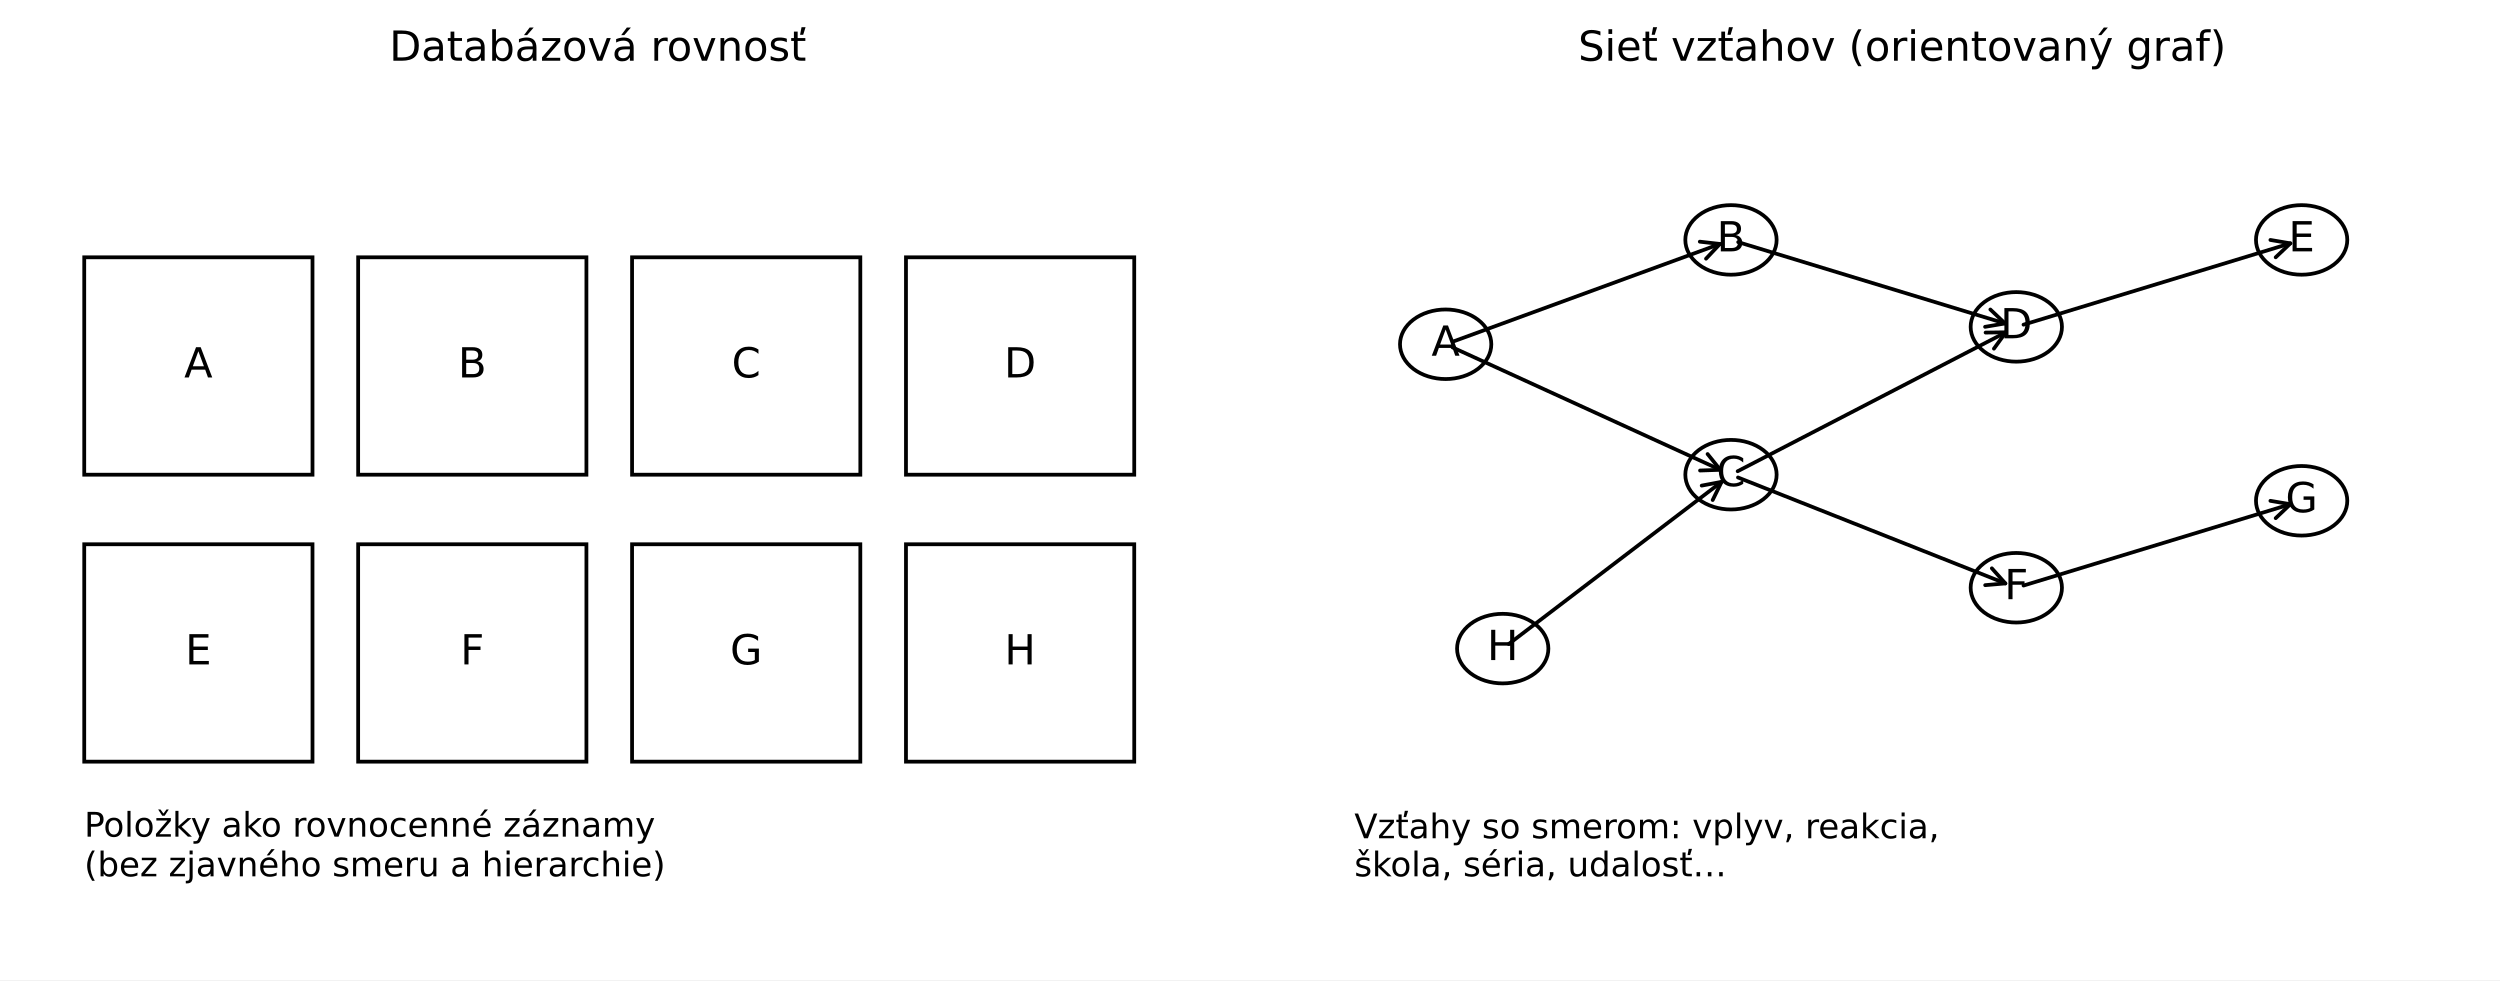
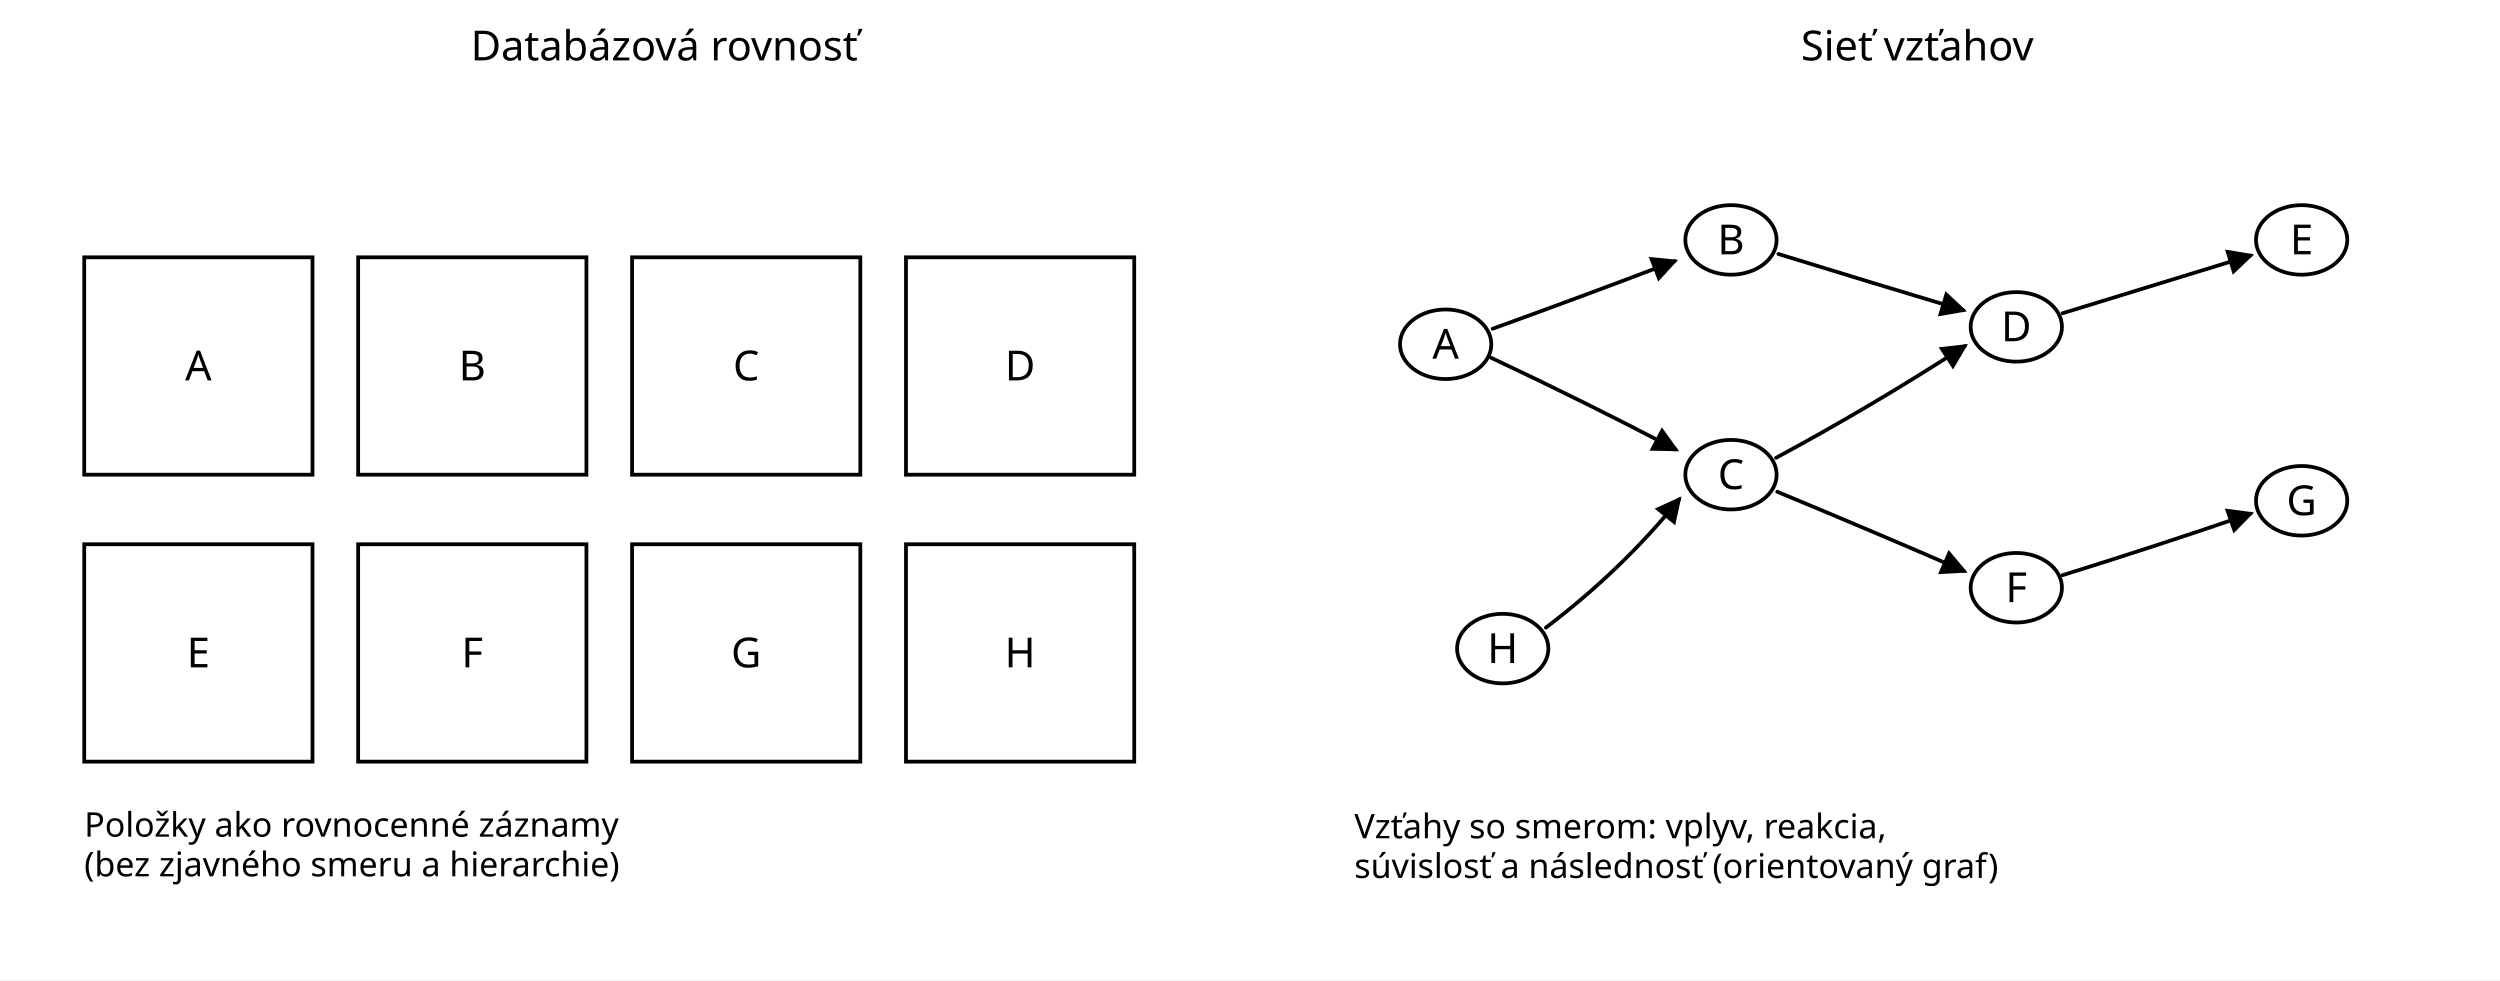
- <svg xmlns="http://www.w3.org/2000/svg" xmlns:xlink="http://www.w3.org/1999/xlink" width="662.4pt" height="259.696pt" viewBox="0 0 662.4 259.696" version="1.1">
+ <svg xmlns="http://www.w3.org/2000/svg" width="662.4pt" height="259.696pt" viewBox="0 0 662.4 259.696">
  <defs>
-     <style type="text/css">*{stroke-linejoin: round; stroke-linecap: butt}</style>
+     <marker id="arrow" markerWidth="7" markerHeight="7" refX="6" refY="3.5" orient="auto" markerUnits="strokeWidth">
+       <path d="M 0 0 L 7 3.5 L 0 7 z" fill="#000" />
+     </marker>
+     <style>
+       .box,.node{fill:none;stroke:#000;stroke-width:1}
+       .arrow{fill:none;stroke:#000;stroke-width:1;stroke-linecap:round;marker-end:url(#arrow)}
+       text{font-family: "Async Sans", sans-serif;fill:#000}
+       .label{font-size:11px;text-anchor:middle;dominant-baseline:middle}
+       .title{font-size:11px;text-anchor:middle}
+       .caption{font-size:9px}
+     </style>
  </defs>
-   <g id="figure_1">
-     <g id="patch_1">
-       <path d="M 0 259.696  L 662.4 259.696  L 662.4 0  L 0 0  z " style="fill: #ffffff" />
-     </g>
-     <g id="axes_1">
-       <g id="patch_2">
-         <path d="M 22.32 125.776  L 82.8 125.776  L 82.8 68.176  L 22.32 68.176  L 22.32 125.776  z " clip-path="url(#p6f2a64011f)" style="fill: none; stroke: #000000; stroke-linejoin: miter" />
-       </g>
-       <g id="patch_3">
-         <path d="M 94.896 125.776  L 155.376 125.776  L 155.376 68.176  L 94.896 68.176  L 94.896 125.776  z " clip-path="url(#p6f2a64011f)" style="fill: none; stroke: #000000; stroke-linejoin: miter" />
-       </g>
-       <g id="patch_4">
-         <path d="M 167.472 125.776  L 227.952 125.776  L 227.952 68.176  L 167.472 68.176  L 167.472 125.776  z " clip-path="url(#p6f2a64011f)" style="fill: none; stroke: #000000; stroke-linejoin: miter" />
-       </g>
-       <g id="patch_5">
-         <path d="M 240.048 125.776  L 300.528 125.776  L 300.528 68.176  L 240.048 68.176  L 240.048 125.776  z " clip-path="url(#p6f2a64011f)" style="fill: none; stroke: #000000; stroke-linejoin: miter" />
-       </g>
-       <g id="patch_6">
-         <path d="M 22.32 201.808  L 82.8 201.808  L 82.8 144.208  L 22.32 144.208  L 22.32 201.808  z " clip-path="url(#p6f2a64011f)" style="fill: none; stroke: #000000; stroke-linejoin: miter" />
-       </g>
-       <g id="patch_7">
-         <path d="M 94.896 201.808  L 155.376 201.808  L 155.376 144.208  L 94.896 144.208  L 94.896 201.808  z " clip-path="url(#p6f2a64011f)" style="fill: none; stroke: #000000; stroke-linejoin: miter" />
-       </g>
-       <g id="patch_8">
-         <path d="M 167.472 201.808  L 227.952 201.808  L 227.952 144.208  L 167.472 144.208  L 167.472 201.808  z " clip-path="url(#p6f2a64011f)" style="fill: none; stroke: #000000; stroke-linejoin: miter" />
-       </g>
-       <g id="patch_9">
-         <path d="M 240.048 201.808  L 300.528 201.808  L 300.528 144.208  L 240.048 144.208  L 240.048 201.808  z " clip-path="url(#p6f2a64011f)" style="fill: none; stroke: #000000; stroke-linejoin: miter" />
-       </g>
-       <g id="text_1">
-         <g transform="translate(48.79766 100.0116) scale(0.11 -0.11)">
-           <defs>
-             <path id="DejaVuSans-41" d="M 2188 4044  L 1331 1722  L 3047 1722  L 2188 4044  z M 1831 4666  L 2547 4666  L 4325 0  L 3669 0  L 3244 1197  L 1141 1197  L 716 0  L 50 0  L 1831 4666  z " transform="scale(0.015625)" />
-           </defs>
-           <use xlink:href="#DejaVuSans-41" />
-         </g>
-       </g>
-       <g id="text_2">
-         <g transform="translate(121.3625 100.0116) scale(0.11 -0.11)">
-           <defs>
-             <path id="DejaVuSans-42" d="M 1259 2228  L 1259 519  L 2272 519  Q 2781 519 3026 730  Q 3272 941 3272 1375  Q 3272 1813 3026 2020  Q 2781 2228 2272 2228  L 1259 2228  z M 1259 4147  L 1259 2741  L 2194 2741  Q 2656 2741 2882 2914  Q 3109 3088 3109 3444  Q 3109 3797 2882 3972  Q 2656 4147 2194 4147  L 1259 4147  z M 628 4666  L 2241 4666  Q 2963 4666 3353 4366  Q 3744 4066 3744 3513  Q 3744 3084 3544 2831  Q 3344 2578 2956 2516  Q 3422 2416 3680 2098  Q 3938 1781 3938 1306  Q 3938 681 3513 340  Q 3088 0 2303 0  L 628 0  L 628 4666  z " transform="scale(0.015625)" />
-           </defs>
-           <use xlink:href="#DejaVuSans-42" />
-         </g>
-       </g>
-       <g id="text_3">
-         <g transform="translate(193.8715 100.0116) scale(0.11 -0.11)">
-           <defs>
-             <path id="DejaVuSans-43" d="M 4122 4306  L 4122 3641  Q 3803 3938 3442 4084  Q 3081 4231 2675 4231  Q 1875 4231 1450 3742  Q 1025 3253 1025 2328  Q 1025 1406 1450 917  Q 1875 428 2675 428  Q 3081 428 3442 575  Q 3803 722 4122 1019  L 4122 359  Q 3791 134 3420 21  Q 3050 -91 2638 -91  Q 1578 -91 968 557  Q 359 1206 359 2328  Q 359 3453 968 4101  Q 1578 4750 2638 4750  Q 3056 4750 3426 4639  Q 3797 4528 4122 4306  z " transform="scale(0.015625)" />
-           </defs>
-           <use xlink:href="#DejaVuSans-43" />
-         </g>
-       </g>
-       <g id="text_4">
-         <g transform="translate(266.053 100.0116) scale(0.11 -0.11)">
-           <defs>
-             <path id="DejaVuSans-44" d="M 1259 4147  L 1259 519  L 2022 519  Q 2988 519 3436 956  Q 3884 1394 3884 2338  Q 3884 3275 3436 3711  Q 2988 4147 2022 4147  L 1259 4147  z M 628 4666  L 1925 4666  Q 3281 4666 3915 4102  Q 4550 3538 4550 2338  Q 4550 1131 3912 565  Q 3275 0 1925 0  L 628 0  L 628 4666  z " transform="scale(0.015625)" />
-           </defs>
-           <use xlink:href="#DejaVuSans-44" />
-         </g>
-       </g>
-       <g id="text_5">
-         <g transform="translate(49.08469 176.0436) scale(0.11 -0.11)">
-           <defs>
-             <path id="DejaVuSans-45" d="M 628 4666  L 3578 4666  L 3578 4134  L 1259 4134  L 1259 2753  L 3481 2753  L 3481 2222  L 1259 2222  L 1259 531  L 3634 531  L 3634 0  L 628 0  L 628 4666  z " transform="scale(0.015625)" />
-           </defs>
-           <use xlink:href="#DejaVuSans-45" />
-         </g>
-       </g>
-       <g id="text_6">
-         <g transform="translate(121.9726 176.0436) scale(0.11 -0.11)">
-           <defs>
-             <path id="DejaVuSans-46" d="M 628 4666  L 3309 4666  L 3309 4134  L 1259 4134  L 1259 2759  L 3109 2759  L 3109 2228  L 1259 2228  L 1259 0  L 628 0  L 628 4666  z " transform="scale(0.015625)" />
-           </defs>
-           <use xlink:href="#DejaVuSans-46" />
-         </g>
-       </g>
-       <g id="text_7">
-         <g transform="translate(193.4504 176.0436) scale(0.11 -0.11)">
-           <defs>
-             <path id="DejaVuSans-47" d="M 3809 666  L 3809 1919  L 2778 1919  L 2778 2438  L 4434 2438  L 4434 434  Q 4069 175 3628 42  Q 3188 -91 2688 -91  Q 1594 -91 976 548  Q 359 1188 359 2328  Q 359 3472 976 4111  Q 1594 4750 2688 4750  Q 3144 4750 3555 4637  Q 3966 4525 4313 4306  L 4313 3634  Q 3963 3931 3569 4081  Q 3175 4231 2741 4231  Q 1884 4231 1454 3753  Q 1025 3275 1025 2328  Q 1025 1384 1454 906  Q 1884 428 2741 428  Q 3075 428 3337 486  Q 3600 544 3809 666  z " transform="scale(0.015625)" />
-           </defs>
-           <use xlink:href="#DejaVuSans-47" />
-         </g>
-       </g>
-       <g id="text_8">
-         <g transform="translate(266.1518 176.0436) scale(0.11 -0.11)">
-           <defs>
-             <path id="DejaVuSans-48" d="M 628 4666  L 1259 4666  L 1259 2753  L 3553 2753  L 3553 4666  L 4184 4666  L 4184 0  L 3553 0  L 3553 2222  L 1259 2222  L 1259 0  L 628 0  L 628 4666  z " transform="scale(0.015625)" />
-           </defs>
-           <use xlink:href="#DejaVuSans-48" />
-         </g>
-       </g>
-       <g id="text_9">
-         <g transform="translate(22.32 221.6825) scale(0.09 -0.09)">
-           <defs>
-             <path id="DejaVuSans-50" d="M 1259 4147  L 1259 2394  L 2053 2394  Q 2494 2394 2734 2622  Q 2975 2850 2975 3272  Q 2975 3691 2734 3919  Q 2494 4147 2053 4147  L 1259 4147  z M 628 4666  L 2053 4666  Q 2838 4666 3239 4311  Q 3641 3956 3641 3272  Q 3641 2581 3239 2228  Q 2838 1875 2053 1875  L 1259 1875  L 1259 0  L 628 0  L 628 4666  z " transform="scale(0.015625)" />
-             <path id="DejaVuSans-6f" d="M 1959 3097  Q 1497 3097 1228 2736  Q 959 2375 959 1747  Q 959 1119 1226 758  Q 1494 397 1959 397  Q 2419 397 2687 759  Q 2956 1122 2956 1747  Q 2956 2369 2687 2733  Q 2419 3097 1959 3097  z M 1959 3584  Q 2709 3584 3137 3096  Q 3566 2609 3566 1747  Q 3566 888 3137 398  Q 2709 -91 1959 -91  Q 1206 -91 779 398  Q 353 888 353 1747  Q 353 2609 779 3096  Q 1206 3584 1959 3584  z " transform="scale(0.015625)" />
-             <path id="DejaVuSans-6c" d="M 603 4863  L 1178 4863  L 1178 0  L 603 0  L 603 4863  z " transform="scale(0.015625)" />
-             <path id="DejaVuSans-17e" d="M 353 3500  L 3084 3500  L 3084 2975  L 922 459  L 3084 459  L 3084 0  L 275 0  L 275 525  L 2438 3041  L 353 3041  L 353 3500  z M 1457 3944  L 691 5119  L 1126 5119  L 1688 4353  L 2251 5119  L 2685 5119  L 1919 3944  L 1457 3944  z " transform="scale(0.015625)" />
-             <path id="DejaVuSans-6b" d="M 581 4863  L 1159 4863  L 1159 1991  L 2875 3500  L 3609 3500  L 1753 1863  L 3688 0  L 2938 0  L 1159 1709  L 1159 0  L 581 0  L 581 4863  z " transform="scale(0.015625)" />
-             <path id="DejaVuSans-79" d="M 2059 -325  Q 1816 -950 1584 -1140  Q 1353 -1331 966 -1331  L 506 -1331  L 506 -850  L 844 -850  Q 1081 -850 1212 -737  Q 1344 -625 1503 -206  L 1606 56  L 191 3500  L 800 3500  L 1894 763  L 2988 3500  L 3597 3500  L 2059 -325  z " transform="scale(0.015625)" />
-             <path id="DejaVuSans-20" transform="scale(0.015625)" />
-             <path id="DejaVuSans-61" d="M 2194 1759  Q 1497 1759 1228 1600  Q 959 1441 959 1056  Q 959 750 1161 570  Q 1363 391 1709 391  Q 2188 391 2477 730  Q 2766 1069 2766 1631  L 2766 1759  L 2194 1759  z M 3341 1997  L 3341 0  L 2766 0  L 2766 531  Q 2569 213 2275 61  Q 1981 -91 1556 -91  Q 1019 -91 701 211  Q 384 513 384 1019  Q 384 1609 779 1909  Q 1175 2209 1959 2209  L 2766 2209  L 2766 2266  Q 2766 2663 2505 2880  Q 2244 3097 1772 3097  Q 1472 3097 1187 3025  Q 903 2953 641 2809  L 641 3341  Q 956 3463 1253 3523  Q 1550 3584 1831 3584  Q 2591 3584 2966 3190  Q 3341 2797 3341 1997  z " transform="scale(0.015625)" />
-             <path id="DejaVuSans-72" d="M 2631 2963  Q 2534 3019 2420 3045  Q 2306 3072 2169 3072  Q 1681 3072 1420 2755  Q 1159 2438 1159 1844  L 1159 0  L 581 0  L 581 3500  L 1159 3500  L 1159 2956  Q 1341 3275 1631 3429  Q 1922 3584 2338 3584  Q 2397 3584 2469 3576  Q 2541 3569 2628 3553  L 2631 2963  z " transform="scale(0.015625)" />
-             <path id="DejaVuSans-76" d="M 191 3500  L 800 3500  L 1894 563  L 2988 3500  L 3597 3500  L 2284 0  L 1503 0  L 191 3500  z " transform="scale(0.015625)" />
-             <path id="DejaVuSans-6e" d="M 3513 2113  L 3513 0  L 2938 0  L 2938 2094  Q 2938 2591 2744 2837  Q 2550 3084 2163 3084  Q 1697 3084 1428 2787  Q 1159 2491 1159 1978  L 1159 0  L 581 0  L 581 3500  L 1159 3500  L 1159 2956  Q 1366 3272 1645 3428  Q 1925 3584 2291 3584  Q 2894 3584 3203 3211  Q 3513 2838 3513 2113  z " transform="scale(0.015625)" />
-             <path id="DejaVuSans-63" d="M 3122 3366  L 3122 2828  Q 2878 2963 2633 3030  Q 2388 3097 2138 3097  Q 1578 3097 1268 2742  Q 959 2388 959 1747  Q 959 1106 1268 751  Q 1578 397 2138 397  Q 2388 397 2633 464  Q 2878 531 3122 666  L 3122 134  Q 2881 22 2623 -34  Q 2366 -91 2075 -91  Q 1284 -91 818 406  Q 353 903 353 1747  Q 353 2603 823 3093  Q 1294 3584 2113 3584  Q 2378 3584 2631 3529  Q 2884 3475 3122 3366  z " transform="scale(0.015625)" />
-             <path id="DejaVuSans-65" d="M 3597 1894  L 3597 1613  L 953 1613  Q 991 1019 1311 708  Q 1631 397 2203 397  Q 2534 397 2845 478  Q 3156 559 3463 722  L 3463 178  Q 3153 47 2828 -22  Q 2503 -91 2169 -91  Q 1331 -91 842 396  Q 353 884 353 1716  Q 353 2575 817 3079  Q 1281 3584 2069 3584  Q 2775 3584 3186 3129  Q 3597 2675 3597 1894  z M 3022 2063  Q 3016 2534 2758 2815  Q 2500 3097 2075 3097  Q 1594 3097 1305 2825  Q 1016 2553 972 2059  L 3022 2063  z " transform="scale(0.015625)" />
-             <path id="DejaVuSans-e9" d="M 3597 1894  L 3597 1613  L 953 1613  Q 991 1019 1311 708  Q 1631 397 2203 397  Q 2534 397 2845 478  Q 3156 559 3463 722  L 3463 178  Q 3153 47 2828 -22  Q 2503 -91 2169 -91  Q 1331 -91 842 396  Q 353 884 353 1716  Q 353 2575 817 3079  Q 1281 3584 2069 3584  Q 2775 3584 3186 3129  Q 3597 2675 3597 1894  z M 3022 2063  Q 3016 2534 2758 2815  Q 2500 3097 2075 3097  Q 1594 3097 1305 2825  Q 1016 2553 972 2059  L 3022 2063  z M 2466 5119  L 3088 5119  L 2070 3944  L 1591 3944  L 2466 5119  z " transform="scale(0.015625)" />
-             <path id="DejaVuSans-7a" d="M 353 3500  L 3084 3500  L 3084 2975  L 922 459  L 3084 459  L 3084 0  L 275 0  L 275 525  L 2438 3041  L 353 3041  L 353 3500  z " transform="scale(0.015625)" />
-             <path id="DejaVuSans-e1" d="M 2194 1759  Q 1497 1759 1228 1600  Q 959 1441 959 1056  Q 959 750 1161 570  Q 1363 391 1709 391  Q 2188 391 2477 730  Q 2766 1069 2766 1631  L 2766 1759  L 2194 1759  z M 3341 1997  L 3341 0  L 2766 0  L 2766 531  Q 2569 213 2275 61  Q 1981 -91 1556 -91  Q 1019 -91 701 211  Q 384 513 384 1019  Q 384 1609 779 1909  Q 1175 2209 1959 2209  L 2766 2209  L 2766 2266  Q 2766 2663 2505 2880  Q 2244 3097 1772 3097  Q 1472 3097 1187 3025  Q 903 2953 641 2809  L 641 3341  Q 956 3463 1253 3523  Q 1550 3584 1831 3584  Q 2591 3584 2966 3190  Q 3341 2797 3341 1997  z M 2290 5119  L 2912 5119  L 1894 3944  L 1415 3944  L 2290 5119  z " transform="scale(0.015625)" />
-             <path id="DejaVuSans-6d" d="M 3328 2828  Q 3544 3216 3844 3400  Q 4144 3584 4550 3584  Q 5097 3584 5394 3201  Q 5691 2819 5691 2113  L 5691 0  L 5113 0  L 5113 2094  Q 5113 2597 4934 2840  Q 4756 3084 4391 3084  Q 3944 3084 3684 2787  Q 3425 2491 3425 1978  L 3425 0  L 2847 0  L 2847 2094  Q 2847 2600 2669 2842  Q 2491 3084 2119 3084  Q 1678 3084 1418 2786  Q 1159 2488 1159 1978  L 1159 0  L 581 0  L 581 3500  L 1159 3500  L 1159 2956  Q 1356 3278 1631 3431  Q 1906 3584 2284 3584  Q 2666 3584 2933 3390  Q 3200 3197 3328 2828  z " transform="scale(0.015625)" />
-           </defs>
-           <use xlink:href="#DejaVuSans-50" />
-           <use xlink:href="#DejaVuSans-6f" x="56.678" />
-           <use xlink:href="#DejaVuSans-6c" x="117.859" />
-           <use xlink:href="#DejaVuSans-6f" x="145.643" />
-           <use xlink:href="#DejaVuSans-17e" x="206.824" />
-           <use xlink:href="#DejaVuSans-6b" x="259.314" />
-           <use xlink:href="#DejaVuSans-79" x="313.6" />
-           <use xlink:href="#DejaVuSans-20" x="372.779" />
-           <use xlink:href="#DejaVuSans-61" x="404.566" />
-           <use xlink:href="#DejaVuSans-6b" x="465.846" />
-           <use xlink:href="#DejaVuSans-6f" x="520.131" />
-           <use xlink:href="#DejaVuSans-20" x="581.312" />
-           <use xlink:href="#DejaVuSans-72" x="613.1" />
-           <use xlink:href="#DejaVuSans-6f" x="651.963" />
-           <use xlink:href="#DejaVuSans-76" x="713.145" />
-           <use xlink:href="#DejaVuSans-6e" x="772.324" />
-           <use xlink:href="#DejaVuSans-6f" x="835.703" />
-           <use xlink:href="#DejaVuSans-63" x="896.885" />
-           <use xlink:href="#DejaVuSans-65" x="951.865" />
-           <use xlink:href="#DejaVuSans-6e" x="1013.389" />
-           <use xlink:href="#DejaVuSans-6e" x="1076.768" />
-           <use xlink:href="#DejaVuSans-e9" x="1140.146" />
-           <use xlink:href="#DejaVuSans-20" x="1201.67" />
-           <use xlink:href="#DejaVuSans-7a" x="1233.457" />
-           <use xlink:href="#DejaVuSans-e1" x="1285.947" />
-           <use xlink:href="#DejaVuSans-7a" x="1347.227" />
-           <use xlink:href="#DejaVuSans-6e" x="1399.717" />
-           <use xlink:href="#DejaVuSans-61" x="1463.096" />
-           <use xlink:href="#DejaVuSans-6d" x="1524.375" />
-           <use xlink:href="#DejaVuSans-79" x="1621.787" />
-         </g>
-         <g transform="translate(22.32 232.1925) scale(0.09 -0.09)">
-           <defs>
-             <path id="DejaVuSans-28" d="M 1984 4856  Q 1566 4138 1362 3434  Q 1159 2731 1159 2009  Q 1159 1288 1364 580  Q 1569 -128 1984 -844  L 1484 -844  Q 1016 -109 783 600  Q 550 1309 550 2009  Q 550 2706 781 3412  Q 1013 4119 1484 4856  L 1984 4856  z " transform="scale(0.015625)" />
-             <path id="DejaVuSans-62" d="M 3116 1747  Q 3116 2381 2855 2742  Q 2594 3103 2138 3103  Q 1681 3103 1420 2742  Q 1159 2381 1159 1747  Q 1159 1113 1420 752  Q 1681 391 2138 391  Q 2594 391 2855 752  Q 3116 1113 3116 1747  z M 1159 2969  Q 1341 3281 1617 3432  Q 1894 3584 2278 3584  Q 2916 3584 3314 3078  Q 3713 2572 3713 1747  Q 3713 922 3314 415  Q 2916 -91 2278 -91  Q 1894 -91 1617 61  Q 1341 213 1159 525  L 1159 0  L 581 0  L 581 4863  L 1159 4863  L 1159 2969  z " transform="scale(0.015625)" />
-             <path id="DejaVuSans-6a" d="M 603 3500  L 1178 3500  L 1178 -63  Q 1178 -731 923 -1031  Q 669 -1331 103 -1331  L -116 -1331  L -116 -844  L 38 -844  Q 366 -844 484 -692  Q 603 -541 603 -63  L 603 3500  z M 603 4863  L 1178 4863  L 1178 4134  L 603 4134  L 603 4863  z " transform="scale(0.015625)" />
-             <path id="DejaVuSans-68" d="M 3513 2113  L 3513 0  L 2938 0  L 2938 2094  Q 2938 2591 2744 2837  Q 2550 3084 2163 3084  Q 1697 3084 1428 2787  Q 1159 2491 1159 1978  L 1159 0  L 581 0  L 581 4863  L 1159 4863  L 1159 2956  Q 1366 3272 1645 3428  Q 1925 3584 2291 3584  Q 2894 3584 3203 3211  Q 3513 2838 3513 2113  z " transform="scale(0.015625)" />
-             <path id="DejaVuSans-73" d="M 2834 3397  L 2834 2853  Q 2591 2978 2328 3040  Q 2066 3103 1784 3103  Q 1356 3103 1142 2972  Q 928 2841 928 2578  Q 928 2378 1081 2264  Q 1234 2150 1697 2047  L 1894 2003  Q 2506 1872 2764 1633  Q 3022 1394 3022 966  Q 3022 478 2636 193  Q 2250 -91 1575 -91  Q 1294 -91 989 -36  Q 684 19 347 128  L 347 722  Q 666 556 975 473  Q 1284 391 1588 391  Q 1994 391 2212 530  Q 2431 669 2431 922  Q 2431 1156 2273 1281  Q 2116 1406 1581 1522  L 1381 1569  Q 847 1681 609 1914  Q 372 2147 372 2553  Q 372 3047 722 3315  Q 1072 3584 1716 3584  Q 2034 3584 2315 3537  Q 2597 3491 2834 3397  z " transform="scale(0.015625)" />
-             <path id="DejaVuSans-75" d="M 544 1381  L 544 3500  L 1119 3500  L 1119 1403  Q 1119 906 1312 657  Q 1506 409 1894 409  Q 2359 409 2629 706  Q 2900 1003 2900 1516  L 2900 3500  L 3475 3500  L 3475 0  L 2900 0  L 2900 538  Q 2691 219 2414 64  Q 2138 -91 1772 -91  Q 1169 -91 856 284  Q 544 659 544 1381  z M 1991 3584  L 1991 3584  z " transform="scale(0.015625)" />
-             <path id="DejaVuSans-69" d="M 603 3500  L 1178 3500  L 1178 0  L 603 0  L 603 3500  z M 603 4863  L 1178 4863  L 1178 4134  L 603 4134  L 603 4863  z " transform="scale(0.015625)" />
-             <path id="DejaVuSans-29" d="M 513 4856  L 1013 4856  Q 1481 4119 1714 3412  Q 1947 2706 1947 2009  Q 1947 1309 1714 600  Q 1481 -109 1013 -844  L 513 -844  Q 928 -128 1133 580  Q 1338 1288 1338 2009  Q 1338 2731 1133 3434  Q 928 4138 513 4856  z " transform="scale(0.015625)" />
-           </defs>
-           <use xlink:href="#DejaVuSans-28" />
-           <use xlink:href="#DejaVuSans-62" x="39.014" />
-           <use xlink:href="#DejaVuSans-65" x="102.49" />
-           <use xlink:href="#DejaVuSans-7a" x="164.014" />
-           <use xlink:href="#DejaVuSans-20" x="216.504" />
-           <use xlink:href="#DejaVuSans-7a" x="248.291" />
-           <use xlink:href="#DejaVuSans-6a" x="300.781" />
-           <use xlink:href="#DejaVuSans-61" x="328.564" />
-           <use xlink:href="#DejaVuSans-76" x="389.844" />
-           <use xlink:href="#DejaVuSans-6e" x="449.023" />
-           <use xlink:href="#DejaVuSans-e9" x="512.402" />
-           <use xlink:href="#DejaVuSans-68" x="573.926" />
-           <use xlink:href="#DejaVuSans-6f" x="637.305" />
-           <use xlink:href="#DejaVuSans-20" x="698.486" />
-           <use xlink:href="#DejaVuSans-73" x="730.273" />
-           <use xlink:href="#DejaVuSans-6d" x="782.373" />
-           <use xlink:href="#DejaVuSans-65" x="879.785" />
-           <use xlink:href="#DejaVuSans-72" x="941.309" />
-           <use xlink:href="#DejaVuSans-75" x="982.422" />
-           <use xlink:href="#DejaVuSans-20" x="1045.801" />
-           <use xlink:href="#DejaVuSans-61" x="1077.588" />
-           <use xlink:href="#DejaVuSans-20" x="1138.867" />
-           <use xlink:href="#DejaVuSans-68" x="1170.654" />
-           <use xlink:href="#DejaVuSans-69" x="1234.033" />
-           <use xlink:href="#DejaVuSans-65" x="1261.816" />
-           <use xlink:href="#DejaVuSans-72" x="1323.34" />
-           <use xlink:href="#DejaVuSans-61" x="1364.453" />
-           <use xlink:href="#DejaVuSans-72" x="1425.732" />
-           <use xlink:href="#DejaVuSans-63" x="1464.596" />
-           <use xlink:href="#DejaVuSans-68" x="1519.576" />
-           <use xlink:href="#DejaVuSans-69" x="1582.955" />
-           <use xlink:href="#DejaVuSans-65" x="1610.738" />
-           <use xlink:href="#DejaVuSans-29" x="1672.262" />
-         </g>
-       </g>
-       <g id="text_10">
-         <g transform="translate(103.1499 16.09625) scale(0.11 -0.11)">
-           <defs>
-             <path id="DejaVuSans-74" d="M 1172 4494  L 1172 3500  L 2356 3500  L 2356 3053  L 1172 3053  L 1172 1153  Q 1172 725 1289 603  Q 1406 481 1766 481  L 2356 481  L 2356 0  L 1766 0  Q 1100 0 847 248  Q 594 497 594 1153  L 594 3053  L 172 3053  L 172 3500  L 594 3500  L 594 4494  L 1172 4494  z " transform="scale(0.015625)" />
-             <path id="DejaVuSans-165" d="M 1172 4494  L 1172 3500  L 2356 3500  L 2356 3053  L 1172 3053  L 1172 1153  Q 1172 725 1289 603  Q 1406 481 1766 481  L 2356 481  L 2356 0  L 1766 0  Q 1100 0 847 248  Q 594 497 594 1153  L 594 3053  L 172 3053  L 172 3500  L 594 3500  L 594 4494  L 1172 4494  z M 1768 5176  L 2390 5176  L 2024 4001  L 1546 4001  L 1768 5176  z " transform="scale(0.015625)" />
-           </defs>
-           <use xlink:href="#DejaVuSans-44" />
-           <use xlink:href="#DejaVuSans-61" x="77.002" />
-           <use xlink:href="#DejaVuSans-74" x="138.281" />
-           <use xlink:href="#DejaVuSans-61" x="177.49" />
-           <use xlink:href="#DejaVuSans-62" x="238.77" />
-           <use xlink:href="#DejaVuSans-e1" x="302.246" />
-           <use xlink:href="#DejaVuSans-7a" x="363.525" />
-           <use xlink:href="#DejaVuSans-6f" x="416.016" />
-           <use xlink:href="#DejaVuSans-76" x="477.197" />
-           <use xlink:href="#DejaVuSans-e1" x="536.377" />
-           <use xlink:href="#DejaVuSans-20" x="597.656" />
-           <use xlink:href="#DejaVuSans-72" x="629.443" />
-           <use xlink:href="#DejaVuSans-6f" x="668.307" />
-           <use xlink:href="#DejaVuSans-76" x="729.488" />
-           <use xlink:href="#DejaVuSans-6e" x="788.668" />
-           <use xlink:href="#DejaVuSans-6f" x="852.047" />
-           <use xlink:href="#DejaVuSans-73" x="913.229" />
-           <use xlink:href="#DejaVuSans-165" x="965.328" />
-         </g>
-       </g>
-     </g>
-     <g id="axes_2">
-       <g id="patch_10">
-         <path d="M 383.04 100.432  C 386.248 100.432 389.325 99.461 391.593 97.733  C 393.861 96.005 395.136 93.66 395.136 91.216  C 395.136 88.772 393.861 86.428 391.593 84.7  C 389.325 82.971 386.248 82 383.04 82  C 379.832 82 376.755 82.971 374.487 84.7  C 372.219 86.428 370.944 88.772 370.944 91.216  C 370.944 93.66 372.219 96.005 374.487 97.733  C 376.755 99.461 379.832 100.432 383.04 100.432  L 383.04 100.432  z " clip-path="url(#pc82bf917ff)" style="fill: none; stroke: #000000; stroke-linejoin: miter" />
-       </g>
-       <g id="patch_11">
-         <path d="M 458.64 72.784  C 461.848 72.784 464.925 71.813 467.193 70.085  C 469.461 68.357 470.736 66.012 470.736 63.568  C 470.736 61.124 469.461 58.78 467.193 57.052  C 464.925 55.323 461.848 54.352 458.64 54.352  C 455.432 54.352 452.355 55.323 450.087 57.052  C 447.819 58.78 446.544 61.124 446.544 63.568  C 446.544 66.012 447.819 68.357 450.087 70.085  C 452.355 71.813 455.432 72.784 458.64 72.784  L 458.64 72.784  z " clip-path="url(#pc82bf917ff)" style="fill: none; stroke: #000000; stroke-linejoin: miter" />
-       </g>
-       <g id="patch_12">
-         <path d="M 458.64 134.992  C 461.848 134.992 464.925 134.021 467.193 132.293  C 469.461 130.565 470.736 128.22 470.736 125.776  C 470.736 123.332 469.461 120.988 467.193 119.26  C 464.925 117.531 461.848 116.56 458.64 116.56  C 455.432 116.56 452.355 117.531 450.087 119.26  C 447.819 120.988 446.544 123.332 446.544 125.776  C 446.544 128.22 447.819 130.565 450.087 132.293  C 452.355 134.021 455.432 134.992 458.64 134.992  L 458.64 134.992  z " clip-path="url(#pc82bf917ff)" style="fill: none; stroke: #000000; stroke-linejoin: miter" />
-       </g>
-       <g id="patch_13">
-         <path d="M 534.24 95.824  C 537.448 95.824 540.525 94.853 542.793 93.125  C 545.061 91.397 546.336 89.052 546.336 86.608  C 546.336 84.164 545.061 81.82 542.793 80.092  C 540.525 78.363 537.448 77.392 534.24 77.392  C 531.032 77.392 527.955 78.363 525.687 80.092  C 523.419 81.82 522.144 84.164 522.144 86.608  C 522.144 89.052 523.419 91.397 525.687 93.125  C 527.955 94.853 531.032 95.824 534.24 95.824  L 534.24 95.824  z " clip-path="url(#pc82bf917ff)" style="fill: none; stroke: #000000; stroke-linejoin: miter" />
-       </g>
-       <g id="patch_14">
-         <path d="M 609.84 72.784  C 613.048 72.784 616.125 71.813 618.393 70.085  C 620.661 68.357 621.936 66.012 621.936 63.568  C 621.936 61.124 620.661 58.78 618.393 57.052  C 616.125 55.323 613.048 54.352 609.84 54.352  C 606.632 54.352 603.555 55.323 601.287 57.052  C 599.019 58.78 597.744 61.124 597.744 63.568  C 597.744 66.012 599.019 68.357 601.287 70.085  C 603.555 71.813 606.632 72.784 609.84 72.784  L 609.84 72.784  z " clip-path="url(#pc82bf917ff)" style="fill: none; stroke: #000000; stroke-linejoin: miter" />
-       </g>
-       <g id="patch_15">
-         <path d="M 534.24 164.944  C 537.448 164.944 540.525 163.973 542.793 162.245  C 545.061 160.517 546.336 158.172 546.336 155.728  C 546.336 153.284 545.061 150.94 542.793 149.212  C 540.525 147.483 537.448 146.512 534.24 146.512  C 531.032 146.512 527.955 147.483 525.687 149.212  C 523.419 150.94 522.144 153.284 522.144 155.728  C 522.144 158.172 523.419 160.517 525.687 162.245  C 527.955 163.973 531.032 164.944 534.24 164.944  L 534.24 164.944  z " clip-path="url(#pc82bf917ff)" style="fill: none; stroke: #000000; stroke-linejoin: miter" />
-       </g>
-       <g id="patch_16">
-         <path d="M 609.84 141.904  C 613.048 141.904 616.125 140.933 618.393 139.205  C 620.661 137.477 621.936 135.132 621.936 132.688  C 621.936 130.244 620.661 127.9 618.393 126.172  C 616.125 124.443 613.048 123.472 609.84 123.472  C 606.632 123.472 603.555 124.443 601.287 126.172  C 599.019 127.9 597.744 130.244 597.744 132.688  C 597.744 135.132 599.019 137.477 601.287 139.205  C 603.555 140.933 606.632 141.904 609.84 141.904  L 609.84 141.904  z " clip-path="url(#pc82bf917ff)" style="fill: none; stroke: #000000; stroke-linejoin: miter" />
-       </g>
-       <g id="patch_17">
-         <path d="M 398.16 181.072  C 401.368 181.072 404.445 180.101 406.713 178.373  C 408.981 176.645 410.256 174.3 410.256 171.856  C 410.256 169.412 408.981 167.068 406.713 165.34  C 404.445 163.611 401.368 162.64 398.16 162.64  C 394.952 162.64 391.875 163.611 389.607 165.34  C 387.339 167.068 386.064 169.412 386.064 171.856  C 386.064 174.3 387.339 176.645 389.607 178.373  C 391.875 180.101 394.952 181.072 398.16 181.072  L 398.16 181.072  z " clip-path="url(#pc82bf917ff)" style="fill: none; stroke: #000000; stroke-linejoin: miter" />
-       </g>
-       <g id="patch_18">
-         <path d="M 384.918 90.529  Q 420.841 77.392 455.714 64.638  " clip-path="url(#pc82bf917ff)" style="fill: none; stroke: #000000; stroke-linecap: round" />
-         <path d="M 450.381 64.033  L 455.714 64.638  L 452.03 68.541  " clip-path="url(#pc82bf917ff)" style="fill: none; stroke: #000000; stroke-linecap: round" />
-       </g>
-       <g id="patch_19">
-         <path d="M 384.86 92.048  Q 420.843 108.498 455.808 124.482  " clip-path="url(#pc82bf917ff)" style="fill: none; stroke: #000000; stroke-linecap: round" />
-         <path d="M 452.441 120.303  L 455.808 124.482  L 450.445 124.669  " clip-path="url(#pc82bf917ff)" style="fill: none; stroke: #000000; stroke-linecap: round" />
-       </g>
-       <g id="patch_20">
-         <path d="M 460.555 64.152  Q 496.442 75.089 531.259 85.7  " clip-path="url(#pc82bf917ff)" style="fill: none; stroke: #000000; stroke-linecap: round" />
-         <path d="M 527.367 82.005  L 531.259 85.7  L 525.968 86.596  " clip-path="url(#pc82bf917ff)" style="fill: none; stroke: #000000; stroke-linecap: round" />
-       </g>
-       <g id="patch_21">
-         <path d="M 460.414 124.857  Q 496.438 106.193 531.47 88.044  " clip-path="url(#pc82bf917ff)" style="fill: none; stroke: #000000; stroke-linecap: round" />
-         <path d="M 526.104 88.121  L 531.47 88.044  L 528.312 92.383  " clip-path="url(#pc82bf917ff)" style="fill: none; stroke: #000000; stroke-linecap: round" />
-       </g>
-       <g id="patch_22">
-         <path d="M 536.155 86.025  Q 572.042 75.088 606.859 64.477  " clip-path="url(#pc82bf917ff)" style="fill: none; stroke: #000000; stroke-linecap: round" />
-         <path d="M 601.568 63.58  L 606.859 64.477  L 602.967 68.172  " clip-path="url(#pc82bf917ff)" style="fill: none; stroke: #000000; stroke-linecap: round" />
-       </g>
-       <g id="patch_23">
-         <path d="M 460.5 126.513  Q 496.44 140.752 531.342 154.58  " clip-path="url(#pc82bf917ff)" style="fill: none; stroke: #000000; stroke-linecap: round" />
-         <path d="M 527.763 150.581  L 531.342 154.58  L 525.995 155.043  " clip-path="url(#pc82bf917ff)" style="fill: none; stroke: #000000; stroke-linecap: round" />
-       </g>
-       <g id="patch_24">
-         <path d="M 536.155 155.145  Q 572.042 144.208 606.859 133.597  " clip-path="url(#pc82bf917ff)" style="fill: none; stroke: #000000; stroke-linecap: round" />
-         <path d="M 601.568 132.7  L 606.859 133.597  L 602.967 137.292  " clip-path="url(#pc82bf917ff)" style="fill: none; stroke: #000000; stroke-linecap: round" />
-       </g>
-       <g id="patch_25">
-         <path d="M 399.751 170.644  Q 428.399 148.817 456.158 127.667  " clip-path="url(#pc82bf917ff)" style="fill: none; stroke: #000000; stroke-linecap: round" />
-         <path d="M 450.886 128.667  L 456.158 127.667  L 453.795 132.485  " clip-path="url(#pc82bf917ff)" style="fill: none; stroke: #000000; stroke-linecap: round" />
-       </g>
-       <g id="text_11">
-         <g transform="translate(379.2777 94.25156) scale(0.11 -0.11)">
-           <use xlink:href="#DejaVuSans-41" />
-         </g>
-       </g>
-       <g id="text_12">
-         <g transform="translate(454.8665 66.60356) scale(0.11 -0.11)">
-           <use xlink:href="#DejaVuSans-42" />
-         </g>
-       </g>
-       <g id="text_13">
-         <g transform="translate(454.7995 128.8116) scale(0.11 -0.11)">
-           <use xlink:href="#DejaVuSans-43" />
-         </g>
-       </g>
-       <g id="text_14">
-         <g transform="translate(530.005 89.64356) scale(0.11 -0.11)">
-           <use xlink:href="#DejaVuSans-44" />
-         </g>
-       </g>
-       <g id="text_15">
-         <g transform="translate(606.3647 66.60356) scale(0.11 -0.11)">
-           <use xlink:href="#DejaVuSans-45" />
-         </g>
-       </g>
-       <g id="text_16">
-         <g transform="translate(531.0766 158.7636) scale(0.11 -0.11)">
-           <use xlink:href="#DejaVuSans-46" />
-         </g>
-       </g>
-       <g id="text_17">
-         <g transform="translate(605.5784 135.7236) scale(0.11 -0.11)">
-           <use xlink:href="#DejaVuSans-47" />
-         </g>
-       </g>
-       <g id="text_18">
-         <g transform="translate(394.0238 174.8916) scale(0.11 -0.11)">
-           <use xlink:href="#DejaVuSans-48" />
-         </g>
-       </g>
-       <g id="text_19">
-         <g transform="translate(358.848 222.1145) scale(0.09 -0.09)">
-           <defs>
-             <path id="DejaVuSans-56" d="M 1831 0  L 50 4666  L 709 4666  L 2188 738  L 3669 4666  L 4325 4666  L 2547 0  L 1831 0  z " transform="scale(0.015625)" />
-             <path id="DejaVuSans-3a" d="M 750 794  L 1409 794  L 1409 0  L 750 0  L 750 794  z M 750 3309  L 1409 3309  L 1409 2516  L 750 2516  L 750 3309  z " transform="scale(0.015625)" />
-             <path id="DejaVuSans-70" d="M 1159 525  L 1159 -1331  L 581 -1331  L 581 3500  L 1159 3500  L 1159 2969  Q 1341 3281 1617 3432  Q 1894 3584 2278 3584  Q 2916 3584 3314 3078  Q 3713 2572 3713 1747  Q 3713 922 3314 415  Q 2916 -91 2278 -91  Q 1894 -91 1617 61  Q 1341 213 1159 525  z M 3116 1747  Q 3116 2381 2855 2742  Q 2594 3103 2138 3103  Q 1681 3103 1420 2742  Q 1159 2381 1159 1747  Q 1159 1113 1420 752  Q 1681 391 2138 391  Q 2594 391 2855 752  Q 3116 1113 3116 1747  z " transform="scale(0.015625)" />
-             <path id="DejaVuSans-2c" d="M 750 794  L 1409 794  L 1409 256  L 897 -744  L 494 -744  L 750 256  L 750 794  z " transform="scale(0.015625)" />
-           </defs>
-           <use xlink:href="#DejaVuSans-56" />
-           <use xlink:href="#DejaVuSans-7a" x="68.408" />
-           <use xlink:href="#DejaVuSans-165" x="120.898" />
-           <use xlink:href="#DejaVuSans-61" x="160.107" />
-           <use xlink:href="#DejaVuSans-68" x="221.387" />
-           <use xlink:href="#DejaVuSans-79" x="284.766" />
-           <use xlink:href="#DejaVuSans-20" x="343.945" />
-           <use xlink:href="#DejaVuSans-73" x="375.732" />
-           <use xlink:href="#DejaVuSans-6f" x="427.832" />
-           <use xlink:href="#DejaVuSans-20" x="489.014" />
-           <use xlink:href="#DejaVuSans-73" x="520.801" />
-           <use xlink:href="#DejaVuSans-6d" x="572.9" />
-           <use xlink:href="#DejaVuSans-65" x="670.312" />
-           <use xlink:href="#DejaVuSans-72" x="731.836" />
-           <use xlink:href="#DejaVuSans-6f" x="770.699" />
-           <use xlink:href="#DejaVuSans-6d" x="831.881" />
-           <use xlink:href="#DejaVuSans-3a" x="929.293" />
-           <use xlink:href="#DejaVuSans-20" x="962.984" />
-           <use xlink:href="#DejaVuSans-76" x="994.771" />
-           <use xlink:href="#DejaVuSans-70" x="1053.951" />
-           <use xlink:href="#DejaVuSans-6c" x="1117.428" />
-           <use xlink:href="#DejaVuSans-79" x="1145.211" />
-           <use xlink:href="#DejaVuSans-76" x="1204.391" />
-           <use xlink:href="#DejaVuSans-2c" x="1263.57" />
-           <use xlink:href="#DejaVuSans-20" x="1295.357" />
-           <use xlink:href="#DejaVuSans-72" x="1327.145" />
-           <use xlink:href="#DejaVuSans-65" x="1366.008" />
-           <use xlink:href="#DejaVuSans-61" x="1427.531" />
-           <use xlink:href="#DejaVuSans-6b" x="1488.811" />
-           <use xlink:href="#DejaVuSans-63" x="1546.721" />
-           <use xlink:href="#DejaVuSans-69" x="1601.701" />
-           <use xlink:href="#DejaVuSans-61" x="1629.484" />
-           <use xlink:href="#DejaVuSans-2c" x="1690.764" />
-         </g>
-         <g transform="translate(358.848 232.1925) scale(0.09 -0.09)">
-           <defs>
-             <path id="DejaVuSans-161" d="M 2834 3397  L 2834 2853  Q 2591 2978 2328 3040  Q 2066 3103 1784 3103  Q 1356 3103 1142 2972  Q 928 2841 928 2578  Q 928 2378 1081 2264  Q 1234 2150 1697 2047  L 1894 2003  Q 2506 1872 2764 1633  Q 3022 1394 3022 966  Q 3022 478 2636 193  Q 2250 -91 1575 -91  Q 1294 -91 989 -36  Q 684 19 347 128  L 347 722  Q 666 556 975 473  Q 1284 391 1588 391  Q 1994 391 2212 530  Q 2431 669 2431 922  Q 2431 1156 2273 1281  Q 2116 1406 1581 1522  L 1381 1569  Q 847 1681 609 1914  Q 372 2147 372 2553  Q 372 3047 722 3315  Q 1072 3584 1716 3584  Q 2034 3584 2315 3537  Q 2597 3491 2834 3397  z M 1501 3944  L 736 5119  L 1170 5119  L 1733 4353  L 2295 5119  L 2729 5119  L 1964 3944  L 1501 3944  z M 1720 3584  L 1720 3584  z " transform="scale(0.015625)" />
-             <path id="DejaVuSans-64" d="M 2906 2969  L 2906 4863  L 3481 4863  L 3481 0  L 2906 0  L 2906 525  Q 2725 213 2448 61  Q 2172 -91 1784 -91  Q 1150 -91 751 415  Q 353 922 353 1747  Q 353 2572 751 3078  Q 1150 3584 1784 3584  Q 2172 3584 2448 3432  Q 2725 3281 2906 2969  z M 947 1747  Q 947 1113 1208 752  Q 1469 391 1925 391  Q 2381 391 2643 752  Q 2906 1113 2906 1747  Q 2906 2381 2643 2742  Q 2381 3103 1925 3103  Q 1469 3103 1208 2742  Q 947 2381 947 1747  z " transform="scale(0.015625)" />
-             <path id="DejaVuSans-2026" d="M 2869 794  L 3531 794  L 3531 0  L 2869 0  L 2869 794  z M 4997 794  L 5663 794  L 5663 0  L 4997 0  L 4997 794  z M 738 794  L 1403 794  L 1403 0  L 738 0  L 738 794  z " transform="scale(0.015625)" />
-           </defs>
-           <use xlink:href="#DejaVuSans-161" />
-           <use xlink:href="#DejaVuSans-6b" x="52.1" />
-           <use xlink:href="#DejaVuSans-6f" x="106.385" />
-           <use xlink:href="#DejaVuSans-6c" x="167.566" />
-           <use xlink:href="#DejaVuSans-61" x="195.35" />
-           <use xlink:href="#DejaVuSans-2c" x="256.629" />
-           <use xlink:href="#DejaVuSans-20" x="288.416" />
-           <use xlink:href="#DejaVuSans-73" x="320.203" />
-           <use xlink:href="#DejaVuSans-e9" x="372.303" />
-           <use xlink:href="#DejaVuSans-72" x="433.826" />
-           <use xlink:href="#DejaVuSans-69" x="474.939" />
-           <use xlink:href="#DejaVuSans-61" x="502.723" />
-           <use xlink:href="#DejaVuSans-2c" x="564.002" />
-           <use xlink:href="#DejaVuSans-20" x="595.789" />
-           <use xlink:href="#DejaVuSans-75" x="627.576" />
-           <use xlink:href="#DejaVuSans-64" x="690.955" />
-           <use xlink:href="#DejaVuSans-61" x="754.432" />
-           <use xlink:href="#DejaVuSans-6c" x="815.711" />
-           <use xlink:href="#DejaVuSans-6f" x="843.494" />
-           <use xlink:href="#DejaVuSans-73" x="904.676" />
-           <use xlink:href="#DejaVuSans-165" x="956.775" />
-           <use xlink:href="#DejaVuSans-2026" x="995.984" />
-         </g>
-       </g>
-       <g id="text_20">
-         <g transform="translate(418.1579 16.09625) scale(0.11 -0.11)">
-           <defs>
-             <path id="DejaVuSans-53" d="M 3425 4513  L 3425 3897  Q 3066 4069 2747 4153  Q 2428 4238 2131 4238  Q 1616 4238 1336 4038  Q 1056 3838 1056 3469  Q 1056 3159 1242 3001  Q 1428 2844 1947 2747  L 2328 2669  Q 3034 2534 3370 2195  Q 3706 1856 3706 1288  Q 3706 609 3251 259  Q 2797 -91 1919 -91  Q 1588 -91 1214 -16  Q 841 59 441 206  L 441 856  Q 825 641 1194 531  Q 1563 422 1919 422  Q 2459 422 2753 634  Q 3047 847 3047 1241  Q 3047 1584 2836 1778  Q 2625 1972 2144 2069  L 1759 2144  Q 1053 2284 737 2584  Q 422 2884 422 3419  Q 422 4038 858 4394  Q 1294 4750 2059 4750  Q 2388 4750 2728 4690  Q 3069 4631 3425 4513  z " transform="scale(0.015625)" />
-             <path id="DejaVuSans-fd" d="M 2059 -325  Q 1816 -950 1584 -1140  Q 1353 -1331 966 -1331  L 506 -1331  L 506 -850  L 844 -850  Q 1081 -850 1212 -737  Q 1344 -625 1503 -206  L 1606 56  L 191 3500  L 800 3500  L 1894 763  L 2988 3500  L 3597 3500  L 2059 -325  z M 2330 5119  L 2952 5119  L 1934 3944  L 1455 3944  L 2330 5119  z " transform="scale(0.015625)" />
-             <path id="DejaVuSans-67" d="M 2906 1791  Q 2906 2416 2648 2759  Q 2391 3103 1925 3103  Q 1463 3103 1205 2759  Q 947 2416 947 1791  Q 947 1169 1205 825  Q 1463 481 1925 481  Q 2391 481 2648 825  Q 2906 1169 2906 1791  z M 3481 434  Q 3481 -459 3084 -895  Q 2688 -1331 1869 -1331  Q 1566 -1331 1297 -1286  Q 1028 -1241 775 -1147  L 775 -588  Q 1028 -725 1275 -790  Q 1522 -856 1778 -856  Q 2344 -856 2625 -561  Q 2906 -266 2906 331  L 2906 616  Q 2728 306 2450 153  Q 2172 0 1784 0  Q 1141 0 747 490  Q 353 981 353 1791  Q 353 2603 747 3093  Q 1141 3584 1784 3584  Q 2172 3584 2450 3431  Q 2728 3278 2906 2969  L 2906 3500  L 3481 3500  L 3481 434  z " transform="scale(0.015625)" />
-             <path id="DejaVuSans-66" d="M 2375 4863  L 2375 4384  L 1825 4384  Q 1516 4384 1395 4259  Q 1275 4134 1275 3809  L 1275 3500  L 2222 3500  L 2222 3053  L 1275 3053  L 1275 0  L 697 0  L 697 3053  L 147 3053  L 147 3500  L 697 3500  L 697 3744  Q 697 4328 969 4595  Q 1241 4863 1831 4863  L 2375 4863  z " transform="scale(0.015625)" />
-           </defs>
-           <use xlink:href="#DejaVuSans-53" />
-           <use xlink:href="#DejaVuSans-69" x="63.477" />
-           <use xlink:href="#DejaVuSans-65" x="91.26" />
-           <use xlink:href="#DejaVuSans-165" x="152.783" />
-           <use xlink:href="#DejaVuSans-20" x="191.992" />
-           <use xlink:href="#DejaVuSans-76" x="223.779" />
-           <use xlink:href="#DejaVuSans-7a" x="282.959" />
-           <use xlink:href="#DejaVuSans-165" x="335.449" />
-           <use xlink:href="#DejaVuSans-61" x="374.658" />
-           <use xlink:href="#DejaVuSans-68" x="435.938" />
-           <use xlink:href="#DejaVuSans-6f" x="499.316" />
-           <use xlink:href="#DejaVuSans-76" x="560.498" />
-           <use xlink:href="#DejaVuSans-20" x="619.678" />
-           <use xlink:href="#DejaVuSans-28" x="651.465" />
-           <use xlink:href="#DejaVuSans-6f" x="690.479" />
-           <use xlink:href="#DejaVuSans-72" x="751.66" />
-           <use xlink:href="#DejaVuSans-69" x="792.773" />
-           <use xlink:href="#DejaVuSans-65" x="820.557" />
-           <use xlink:href="#DejaVuSans-6e" x="882.08" />
-           <use xlink:href="#DejaVuSans-74" x="945.459" />
-           <use xlink:href="#DejaVuSans-6f" x="984.668" />
-           <use xlink:href="#DejaVuSans-76" x="1045.85" />
-           <use xlink:href="#DejaVuSans-61" x="1105.029" />
-           <use xlink:href="#DejaVuSans-6e" x="1166.309" />
-           <use xlink:href="#DejaVuSans-fd" x="1229.688" />
-           <use xlink:href="#DejaVuSans-20" x="1288.867" />
-           <use xlink:href="#DejaVuSans-67" x="1320.654" />
-           <use xlink:href="#DejaVuSans-72" x="1384.131" />
-           <use xlink:href="#DejaVuSans-61" x="1425.244" />
-           <use xlink:href="#DejaVuSans-66" x="1486.523" />
-           <use xlink:href="#DejaVuSans-29" x="1521.729" />
-         </g>
-       </g>
-     </g>
+   <rect width="662.4" height="259.696" fill="#fff" />
+   <text class="title" x="176" y="16">Databázová rovnosť</text>
+   <g>
+     <rect class="box" x="22.32" y="68.176" width="60.48" height="57.6" />
+     <rect class="box" x="94.896" y="68.176" width="60.48" height="57.6" />
+     <rect class="box" x="167.472" y="68.176" width="60.48" height="57.6" />
+     <rect class="box" x="240.048" y="68.176" width="60.48" height="57.6" />
+     <rect class="box" x="22.32" y="144.208" width="60.48" height="57.6" />
+     <rect class="box" x="94.896" y="144.208" width="60.48" height="57.6" />
+     <rect class="box" x="167.472" y="144.208" width="60.48" height="57.6" />
+     <rect class="box" x="240.048" y="144.208" width="60.48" height="57.6" />
+     <text class="label" x="52.56" y="96.976">A</text>
+     <text class="label" x="125.136" y="96.976">B</text>
+     <text class="label" x="197.712" y="96.976">C</text>
+     <text class="label" x="270.288" y="96.976">D</text>
+     <text class="label" x="52.56" y="173.008">E</text>
+     <text class="label" x="125.136" y="173.008">F</text>
+     <text class="label" x="197.712" y="173.008">G</text>
+     <text class="label" x="270.288" y="173.008">H</text>
  </g>
-   <defs>
-     <clipPath id="p6f2a64011f">
-       <rect x="7.2" y="22.096" width="302.4" height="230.4" />
-     </clipPath>
-     <clipPath id="pc82bf917ff">
-       <rect x="352.8" y="22.096" width="302.4" height="230.4" />
-     </clipPath>
-   </defs>
+   <text class="caption" x="22.32" y="221.683">
+     Položky ako rovnocenné záznamy
+   </text>
+   <text class="caption" x="22.32" y="232.193">
+     (bez zjavného smeru a hierarchie)
+   </text>
+   <text class="title" x="508" y="16">Sieť vzťahov</text>
+   <path class="arrow" d="M 395.5 87.1 Q 421.5 77.7 443.7 69.2" />
+   <path class="arrow" d="M 395.1 94.8 Q 421.2 107.1 444.0 119.1" />
+   <path class="arrow" d="M 471.2 67.3 Q 496.5 75.1 520.2 82.2" />
+   <path class="arrow" d="M 470.6 121.3 Q 496.7 107.2 520.6 91.7" />
+   <path class="arrow" d="M 546.5 83.0 Q 572.5 75.0 596.3 67.7" />
+   <path class="arrow" d="M 470.9 130.3 Q 496.7 141.0 520.4 151.3" />
+   <path class="arrow" d="M 546.5 152.4 Q 572.5 144.3 596.3 136.1" />
+   <path class="arrow" d="M 409.6 166.3 Q 430.0 150.8 444.9 132.3" />
+   <ellipse class="node" cx="383.04" cy="91.216" rx="12.096" ry="9.216" />
+   <ellipse class="node" cx="458.64" cy="63.568" rx="12.096" ry="9.216" />
+   <ellipse class="node" cx="458.64" cy="125.776" rx="12.096" ry="9.216" />
+   <ellipse class="node" cx="534.24" cy="86.608" rx="12.096" ry="9.216" />
+   <ellipse class="node" cx="609.84" cy="63.568" rx="12.096" ry="9.216" />
+   <ellipse class="node" cx="534.24" cy="155.728" rx="12.096" ry="9.216" />
+   <ellipse class="node" cx="609.84" cy="132.688" rx="12.096" ry="9.216" />
+   <ellipse class="node" cx="398.16" cy="171.856" rx="12.096" ry="9.216" />
+   <text class="label" x="383.04" y="91.216">A</text>
+   <text class="label" x="458.64" y="63.568">B</text>
+   <text class="label" x="458.64" y="125.776">C</text>
+   <text class="label" x="534.24" y="86.608">D</text>
+   <text class="label" x="609.84" y="63.568">E</text>
+   <text class="label" x="534.24" y="155.728">F</text>
+   <text class="label" x="609.84" y="132.688">G</text>
+   <text class="label" x="398.16" y="171.856">H</text>
+   <text class="caption" x="358.848" y="222.114">
+     Vzťahy so smerom: vplyv, reakcia,
+   </text>
+   <text class="caption" x="358.848" y="232.625">
+     súvislosť a následnosť (orientovaný graf)
+   </text>
</svg>
